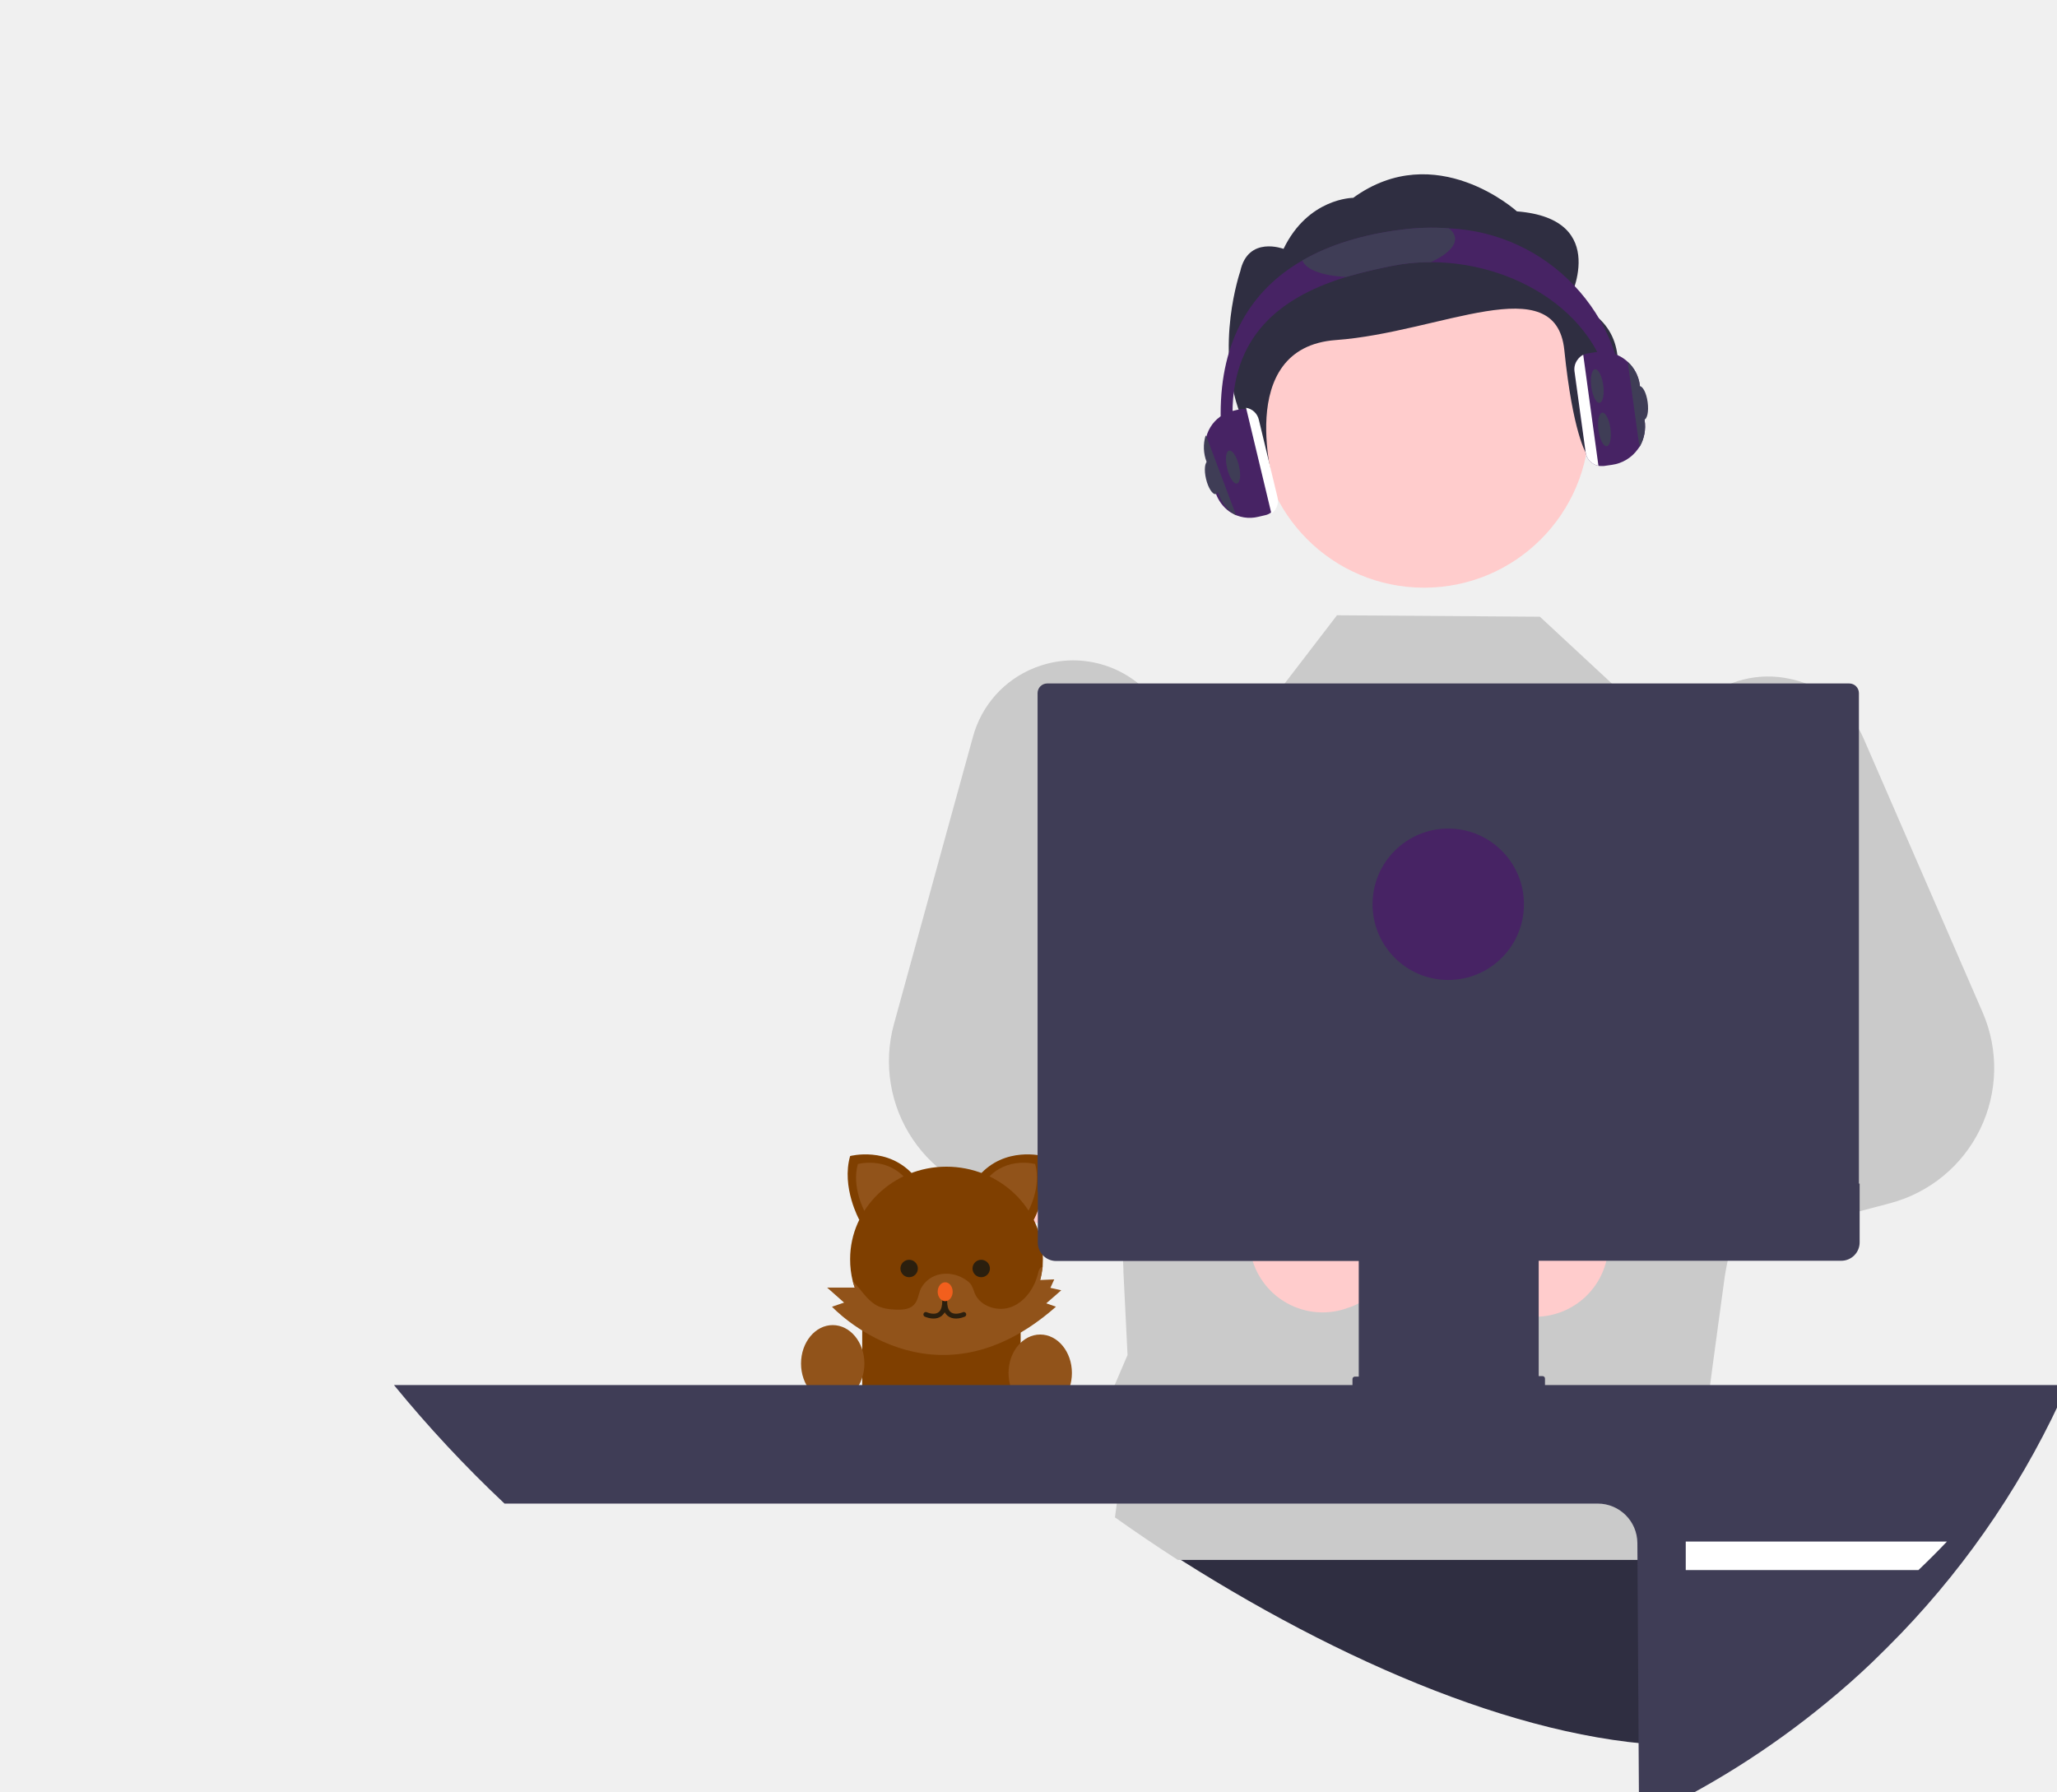
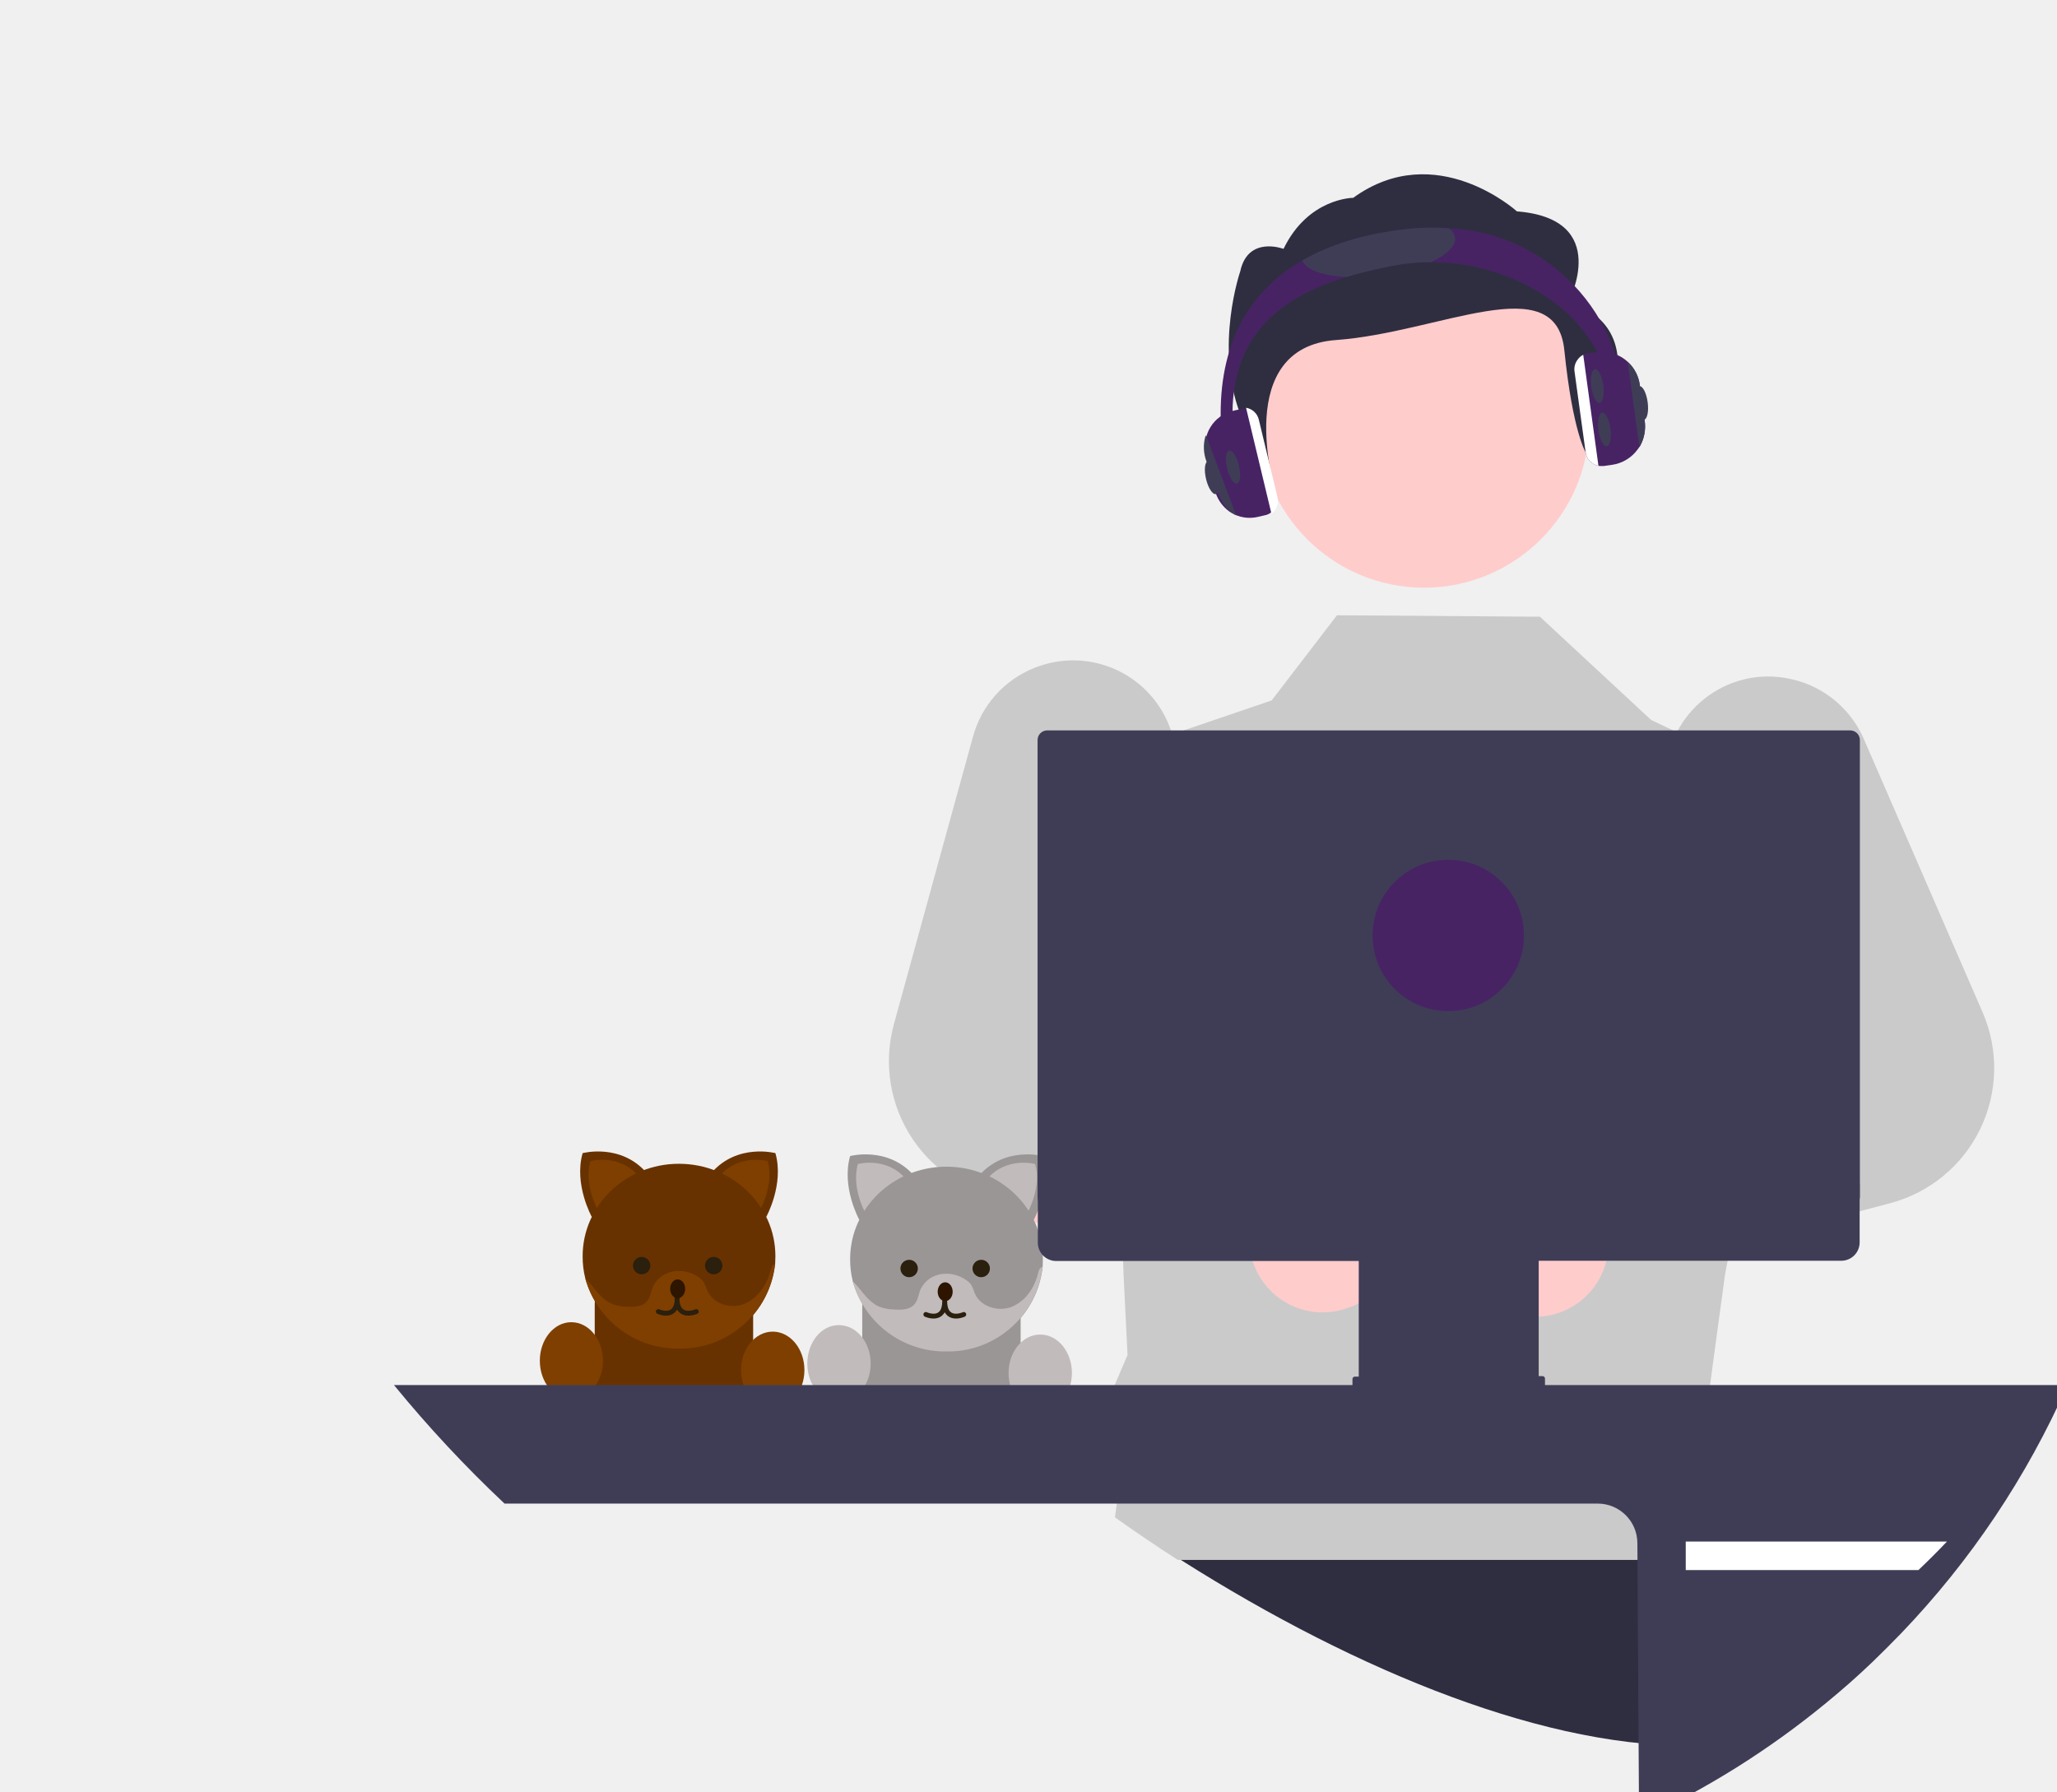
<svg xmlns="http://www.w3.org/2000/svg" width="850.5" height="740.8" data-name="Layer 1">
+   <g fill="#47e6b1" opacity=".3">
+     <path d="M252.4 548.6h2v11.8h-2v-11.8z" />
+     <path d="M259.3 553.5v2h-12v-2h12z" />
+   </g>
+   <rect width="65.5" height="90" x="245.9" y="514.6" fill="#683200" opacity="undefined" rx="25" ry="25" />
+   <path fill="#683200" d="M244.7 503.2s-7.5-13.5-3.8-26.4c0 0 15.7-4.2 26.4 8.1l-22.6 18.3z" opacity="undefined" />
+   <path fill="#7f3f00" d="M246.9 499.7s-5.5-10-2.8-19.6c0 0 11.7-3.2 19.7 6l-17 13.7zm67.6 0s5.6-10 2.9-19.6c0 0-11.7-3.2-19.7 6l16.8 13.6z" opacity="undefined" />
+   <path fill="#683200" d="M316.8 503.2s7.5-13.5 3.8-26.4c0 0-15.7-4.2-26.4 8.1l22.6 18.3z" opacity="undefined" />
+   <path fill="#7f3f00" d="M314.5 499.7s5.6-10 2.9-19.6c0 0-11.7-3.2-19.7 6l16.8 13.6z" opacity="undefined" />
+   <path fill="#683200" d="m320.6 519.4-.1 3.2a39.2 39.2 0 0 1-39.8 35 39.6 39.6 0 0 1-38.7-29 36.8 36.8 0 0 1-1.1-9.2c0-21 17.8-38.2 39.8-38.2s39.9 17.1 39.9 38.2z" opacity="undefined" />
+   <circle cx="295.1" cy="523.3" r="3.6" fill="#2b1f0e" />
+   <circle cx="265.3" cy="523.3" r="3.6" fill="#2b1f0e" />
+   <path fill="#7f3f00" d="M320.4 522.6a39.2 39.2 0 0 1-39.7 35 39.6 39.6 0 0 1-38.7-29c2 1.8 3.8 4.5 5.4 6.2a19.4 19.4 0 0 0 4 3.5c2.5 1.5 5.5 2 8.3 2 2.6.1 5.5 0 7.4-1.8s2-4.5 3-6.8a11.4 11.4 0 0 1 8.5-6 14.3 14.3 0 0 1 10.3 2.4 7.5 7.5 0 0 1 2 2 19.6 19.6 0 0 1 1.5 3.4c2.3 5.6 9.8 8 15.4 5.6s9.4-7.9 10.8-13.8c.2-1 .8-2.6 1.9-2.7h-.1z" opacity="undefined" />
+   <path fill="none" stroke="#2b1f0e" stroke-linecap="round" stroke-miterlimit="10" stroke-width="2" d="M272.2 542.3s7.8 3.6 7.8-5.6m7.9 5.6s-8 3.6-8-5.6" />
+   <ellipse cx="280.2" cy="532.9" fill="#2d1500" opacity="undefined" rx="3.1" ry="3.9" />
+   <ellipse cx="319.5" cy="566.5" fill="#7f3f00" opacity="undefined" rx="13.1" ry="15.9" />
+   <path fill="#7f3f00" d="M236.2 578.5c-7.2 0-13-7-13-15.9 0-8.7 5.8-15.9 13-15.9 7.3 0 13.1 7.2 13.1 16 0 8.7-5.8 15.8-13 15.8z" opacity="undefined" />
  <path fill="#2f2e41" d="m705.6 721.7-8 .1c-63.4 0-143.2-33.9-215.6-80.8q-9-5.8-17.8-11.9l5.1-31.4L625.5 577l78.4 60 1.7 84.7z" />
  <path fill="#cacaca" d="m750.5 330.1-.2 1.2-2.4 13-17.1 90.2-1 5.3-2.1 11.2-3 15.4-6.4 34-1.8 9.6-.7 3.7-.2 1.3-2 10-.5 3-4.7 34.6-4 30.1 13.6 13.6-8.2 8.1-5.3 30.6H487q-13.2-8.5-26-17.6l1.8-13.4s6.1-24 3.5-26.8c-2.6-2.8-8.2-8-8.2-8l7.1-16.6 1-2.3-1.7-34.4v-.9l-.5-11.3-.1-1.5-.1-2.2-2.1-43.6v-.8l-.7-13.2-.6-12.6-.3-5.3-2.5-53.1-1.8-36.1-1.5-31.4 6.1-2 65.4-22.3 27-35.2 56.4.4 27.5.2 46 42.7 10.5 5h.1l7.5 3.7 19 9 20.2 9.7 10.3 4.9.2.1z" />
  <path fill="#fcc" d="M628 543.7a30.3 30.3 0 0 0 37-28l103.4-30-42.5-36.2-91.7 34a30.4 30.4 0 0 0-6.2 60.2z" />
  <path fill="#cacaca" d="m819.8 418.7-49.2-113.2a42.8 42.8 0 0 0-20.3-21.3 43.4 43.4 0 0 0-8.8-3.2l-1.4-.3a42.1 42.1 0 0 0-19.4.3 42.8 42.8 0 0 0-27.4 21.8 1 1 0 0 0 0 .1 43.1 43.1 0 0 0-.4 38.9l.6 1.2 34.7 69.7a18.9 18.9 0 0 1-10.5 26.2l-2.4 1-43.9 15.8a13.5 13.5 0 0 0-8.3 16.8v.3l12.4 39.4.2.5a7 7 0 0 0 .4 1 13.5 13.5 0 0 0 15.8 7.5l23.7-6.2 4.8-1.3 61.1-16.2a57.8 57.8 0 0 0 38.3-78.8z" />
  <path fill="#fcc" d="M557.8 540.6a30.3 30.3 0 0 1-40.7-22.5l-106.4-15 37-42 95.5 20.8a30.4 30.4 0 0 1 14.7 58.7z" />
  <path fill="#cacaca" d="M529.6 444.1a13.5 13.5 0 0 0-7.9-4.9l-43.7-9-4.5-1a19 19 0 0 1-12.5-9 19.2 19.2 0 0 1-2.5-8 18.9 18.9 0 0 1 1-7.5l15-45.6 9.9-29.6a41.8 41.8 0 0 0 2-11 43.3 43.3 0 0 0-9-29 42.7 42.7 0 0 0-49-13.6c-.3 0-.5.2-.8.3a42.6 42.6 0 0 0-25.3 28.4l-10.7 38.8-22 80.1a57.8 57.8 0 0 0 49 72.7l63 7.4 29 3.4a13.5 13.5 0 0 0 15-10.7 4.9 4.9 0 0 0 0-.6l.7-4.3 6-36.4v-.4a13.5 13.5 0 0 0-2.7-10.5z" />
  <g fill="#47e6b1" opacity=".3">
    <path d="M363 549.8h2.1v11.8H363v-11.8z" />
    <path d="M369.9 554.7v2H358v-2h11.9z" />
  </g>
-   <rect width="65.5" height="90" x="356.5" y="515.8" fill="#7f3f00" rx="25" ry="25" />
-   <path fill="#7f3f00" d="M355.3 504.4s-7.5-13.5-3.8-26.4c0 0 15.7-4.2 26.4 8.1l-22.6 18.3z" />
-   <path fill="#91531a" d="M357.5 500.9s-5.5-10-2.8-19.6c0 0 11.7-3.2 19.7 6L357.5 501v-.1zm67.6 0s5.6-10 2.9-19.6c0 0-11.7-3.2-19.7 6l16.8 13.6z" />
-   <path fill="#7f3f00" d="M427.4 504.4s7.5-13.5 3.8-26.4c0 0-15.7-4.2-26.4 8.1l22.6 18.3z" />
-   <path fill="#91531a" d="M425.1 500.9s5.6-10 2.9-19.6c0 0-11.7-3.2-19.7 6l16.8 13.6z" />
-   <path fill="#7f3f00" d="m431.2 520.6-.1 3.2a39.2 39.2 0 0 1-39.8 35 39.6 39.6 0 0 1-38.7-29 36.8 36.8 0 0 1-1.1-9.2c0-21 17.8-38.2 39.8-38.2s39.9 17.1 39.9 38.2z" />
-   <path fill="#91531a" d="m357.4 538.9-3-6.5H342l7 6.2-5 1.7s41.7 44.9 92.6 0l-4-1.4 6.2-5.4-4.5-1 1.6-3.5-6.7.3-7.9 14.6-26 11.5-38-16.5h.1z" />
+   <rect width="65.5" height="90" x="356.5" y="515.8" fill="#9b9696" rx="25" ry="25" />
+   <path fill="#9b9696" d="M355.3 504.4s-7.5-13.5-3.8-26.4c0 0 15.7-4.2 26.4 8.1l-22.6 18.3z" />
+   <path fill="#c1bbbb" d="M357.5 500.9s-5.5-10-2.8-19.6c0 0 11.7-3.2 19.7 6L357.5 501v-.1zm67.6 0s5.6-10 2.9-19.6c0 0-11.7-3.2-19.7 6l16.8 13.6z" />
+   <path fill="#9b9696" d="M427.4 504.4s7.5-13.5 3.8-26.4c0 0-15.7-4.2-26.4 8.1l22.6 18.3z" />
+   <path fill="#c1bbbb" d="M425.1 500.9s5.6-10 2.9-19.6c0 0-11.7-3.2-19.7 6l16.8 13.6z" />
+   <path fill="#9b9696" d="m431.2 520.6-.1 3.2a39.2 39.2 0 0 1-39.8 35 39.6 39.6 0 0 1-38.7-29 36.8 36.8 0 0 1-1.1-9.2c0-21 17.8-38.2 39.8-38.2s39.9 17.1 39.9 38.2z" />
  <circle cx="405.7" cy="524.5" r="3.6" fill="#2b1f0e" />
  <circle cx="375.9" cy="524.5" r="3.6" fill="#2b1f0e" />
-   <path fill="#91531a" d="M431 523.8a39.2 39.2 0 0 1-39.7 35 39.6 39.6 0 0 1-38.7-29c2 1.8 3.8 4.5 5.4 6.2a19.4 19.4 0 0 0 4 3.5c2.5 1.5 5.5 1.9 8.3 2 2.6.1 5.5 0 7.4-1.8s2-4.5 3-6.8a11.4 11.4 0 0 1 8.5-6.1 14.3 14.3 0 0 1 10.3 2.5 7.5 7.5 0 0 1 2.1 2 19.6 19.6 0 0 1 1.4 3.4c2.3 5.6 9.8 7.9 15.4 5.6s9.4-7.9 10.8-13.8c.2-1.1.8-2.6 1.9-2.7h-.1z" />
+   <path fill="#c1bbbb" d="M431 523.8a39.2 39.2 0 0 1-39.7 35 39.6 39.6 0 0 1-38.7-29c2 1.8 3.8 4.5 5.4 6.2a19.4 19.4 0 0 0 4 3.5c2.5 1.5 5.5 1.9 8.3 2 2.6.1 5.5 0 7.4-1.8s2-4.5 3-6.8a11.4 11.4 0 0 1 8.5-6.1 14.3 14.3 0 0 1 10.3 2.5 7.5 7.5 0 0 1 2.1 2 19.6 19.6 0 0 1 1.4 3.4c2.3 5.6 9.8 7.9 15.4 5.6s9.4-7.9 10.8-13.8c.2-1.1.8-2.6 1.9-2.7h-.1z" />
  <path fill="none" stroke="#2b1f0e" stroke-linecap="round" stroke-miterlimit="10" stroke-width="2" d="M382.8 543.5s7.8 3.6 7.8-5.6m7.9 5.6s-7.9 3.6-7.9-5.6" />
-   <ellipse cx="390.8" cy="534.1" fill="#f25f1d" rx="3.1" ry="3.9" />
-   <ellipse cx="430.1" cy="567.7" fill="#91531a" rx="13.1" ry="15.9" />
-   <ellipse cx="344.3" cy="563.8" fill="#91531a" rx="13.1" ry="15.9" />
+   <ellipse cx="390.8" cy="534.1" fill="#2d1500" opacity="undefined" rx="3.1" ry="3.9" />
+   <ellipse cx="430.1" cy="567.7" fill="#c1bbbb" rx="13.1" ry="15.9" />
+   <path fill="#c1bbbb" d="M346.9 579.7c-7.3 0-13.1-7.1-13.1-15.9s5.8-15.9 13-15.9c7.3 0 13.2 7.1 13.2 15.9s-5.9 15.9-13.1 15.9z" opacity="undefined" />
  <path fill="#3f3d56" d="M162.9 572.7a514.1 514.1 0 0 0 45.7 49h452A16.4 16.4 0 0 1 677 638l.7 114.6a355.4 355.4 0 0 0 77.5-48.6q9.8-8 19-16.8 6-5.8 11.8-11.8a355.6 355.6 0 0 0 68.8-102.7H162.9z" />
  <path fill="#fff" d="M805 637.4q-5.7 6-11.8 11.8H697v-11.8h108z" />
  <circle cx="588.8" cy="174.7" r="68.3" fill="#fcc" data-name="ab6171fa-7d69-4734-b81c-8dff60f9761b" />
  <path fill="#2f2e41" d="M648.6 124.6s18-34.1-21.4-37.2c0 0-33.5-30.4-67.7-5.6 0 0-18.6 0-28.8 21.1 0 0-14.7-5.6-17.9 9.3 0 0-10.7 31 0 59 10.8 28 14.3 31 14.3 31s-17.6-58.5 25.3-61.6 90.9-30 94.4 4.2 9 42.6 9 42.6 34-48.8-7.2-62.8z" data-name="bf427902-b9bf-4946-b5d7-5c1c7e04535e" />
  <path fill="#472364" d="M671.7 171h-5c0-37.8-37.4-62.6-75.2-62.6a82.4 82.4 0 0 0-16.3 1.6c-6 1.2-12.4 2.7-18.6 4.5-24.3 7.5-47 22-47 56.5a78.6 78.6 0 0 0 2.6 19.9l-4.8 1.2a83.9 83.9 0 0 1-2.7-21.1c0-30.2 12.4-51 33.8-63.3 11.2-6.5 25-10.7 40.7-12.7a97.1 97.1 0 0 1 19.7-.6 76 76 0 0 1 72.8 76.6z" />
  <path fill="#472364" d="m680 173.8-2-14.6a15.7 15.7 0 0 0-5-9.6 15.8 15.8 0 0 0-13.2-4l-3.2.5a6.5 6.5 0 0 0-4.3 2.5 6.5 6.5 0 0 0-1.3 4.9l4.6 33.5a6.6 6.6 0 0 0 5.3 5.6 6.2 6.2 0 0 0 1.2.1 6.5 6.5 0 0 0 .9 0l3.5-.5a15.8 15.8 0 0 0 10.7-6.5l.8-1.1a16.7 16.7 0 0 0 2-10.8z" />
  <path fill="#fff" d="M654.6 146.7a6.4 6.4 0 0 0-2.3 2 6.5 6.5 0 0 0-1.3 4.8l4.6 33.5a6.6 6.6 0 0 0 5.3 5.6l-6.3-46v.1z" />
  <path fill="#3f3d56" d="m680 173.8-2-14.6a15.7 15.7 0 0 0-5-9.6l4.6 33.4a6.2 6.2 0 0 0 .4 1.6 16.7 16.7 0 0 0 2-10.8z" />
  <ellipse cx="633.5" cy="251.2" fill="#3f3d56" rx="2.5" ry="7" transform="rotate(-7.7 101.3 -7.7)" />
  <ellipse cx="632.9" cy="232.7" fill="#3f3d56" rx="2.5" ry="7" transform="rotate(-7.7 103.7 -8.3)" />
  <ellipse cx="650.5" cy="242.3" fill="#3f3d56" rx="2.5" ry="7" transform="rotate(-7.7 102.4 -5.6)" />
  <path fill="#3f3d56" d="M591.5 108.4a82.4 82.4 0 0 0-16.3 1.6c-6 1.2-12.4 2.7-18.6 4.5-9.6-.4-16.7-3-18.1-6.8 11.2-6.5 25-10.7 40.7-12.7a97.1 97.1 0 0 1 19.7-.6 5.7 5.7 0 0 1 2.7 3.8c.5 3.5-3.5 7.2-10 10.2h-.1z" />
  <path fill="#472364" d="m527.7 205.7-7.7-32a6 6 0 0 0-4.9-4.6 6.7 6.7 0 0 0-1 0 6 6 0 0 0-1.4.1l-3 .7a14.9 14.9 0 0 0-11 18l3.5 14.4a15.8 15.8 0 0 0 5.3 8.6 14 14 0 0 0 1.4 1 14.8 14.8 0 0 0 11.3 1.8l3-.7a5.8 5.8 0 0 0 2.2-1 6 6 0 0 0 2.3-6.3z" />
  <ellipse cx="456.2" cy="289.1" fill="#3f3d56" rx="2.5" ry="7" transform="rotate(-13.5 77.5 14.6)" />
  <ellipse cx="446.5" cy="291.2" fill="#3f3d56" rx="2.5" ry="7" transform="rotate(-13.5 77.9 13.7)" />
  <path fill="#fff" d="m528.2 205.6-7.7-32a6.5 6.5 0 0 0-5.3-5l10.5 43.8a6.5 6.5 0 0 0 2.5-6.8z" />
  <path fill="#3f3d56" d="M429.1 489.5v24.2a7.6 7.6 0 0 0 7.6 7.7h125.1v47.8h-1.6a1 1 0 0 0-1 1v3.3a1 1 0 0 0 1 1h77.6a1 1 0 0 0 1-1V570a1 1 0 0 0-1-1h-1.6v-47.7h125a7.6 7.6 0 0 0 7.7-7.7v-24.2H429.1v.1z" />
-   <rect width="339.6" height="213" x="429" y="282.6" fill="#3f3d56" rx="4" />
-   <circle cx="598.8" cy="373.9" r="31.3" fill="#472364" />
+   <rect width="340" height="196.9" x="429" y="302" fill="#3f3d56" rx="4" />
+   <circle cx="598.8" cy="386.8" r="31.3" fill="#472364" />
  <path fill="#3f3d56" d="m498.9 191 5.2 13.8a15.7 15.7 0 0 0 7 8.3l-11.9-31.6a6.2 6.2 0 0 0-.7-1.5 16.7 16.7 0 0 0 .4 11z" />
</svg>
